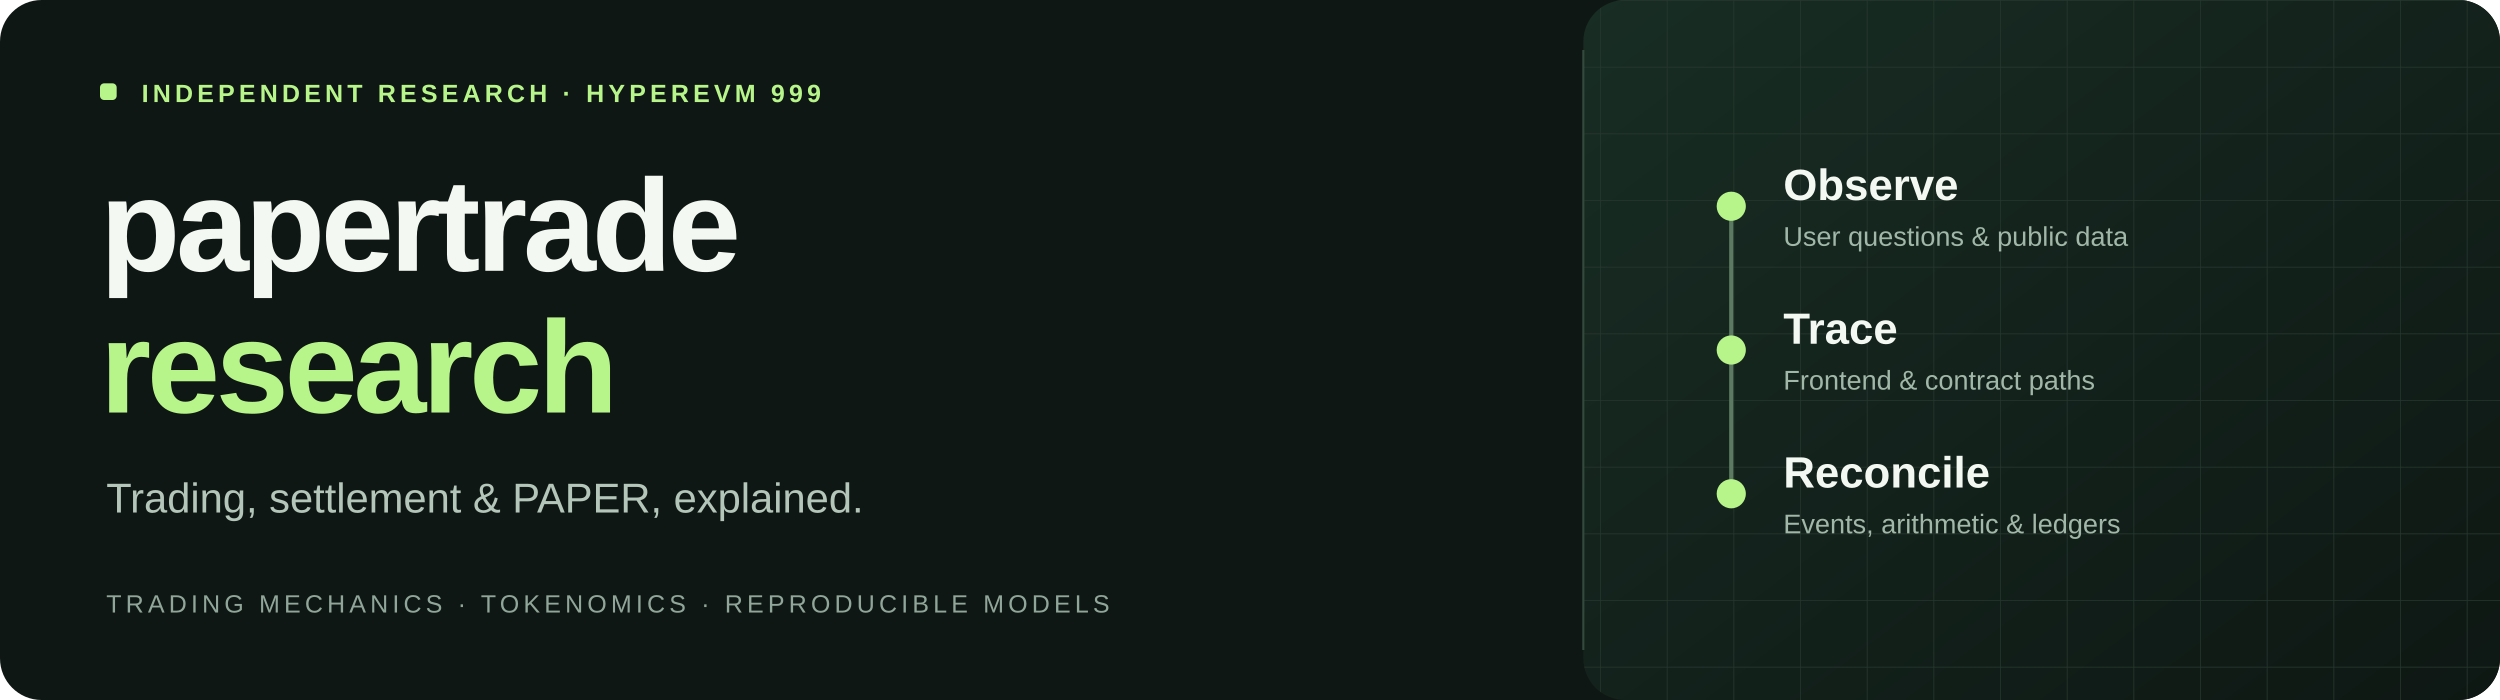
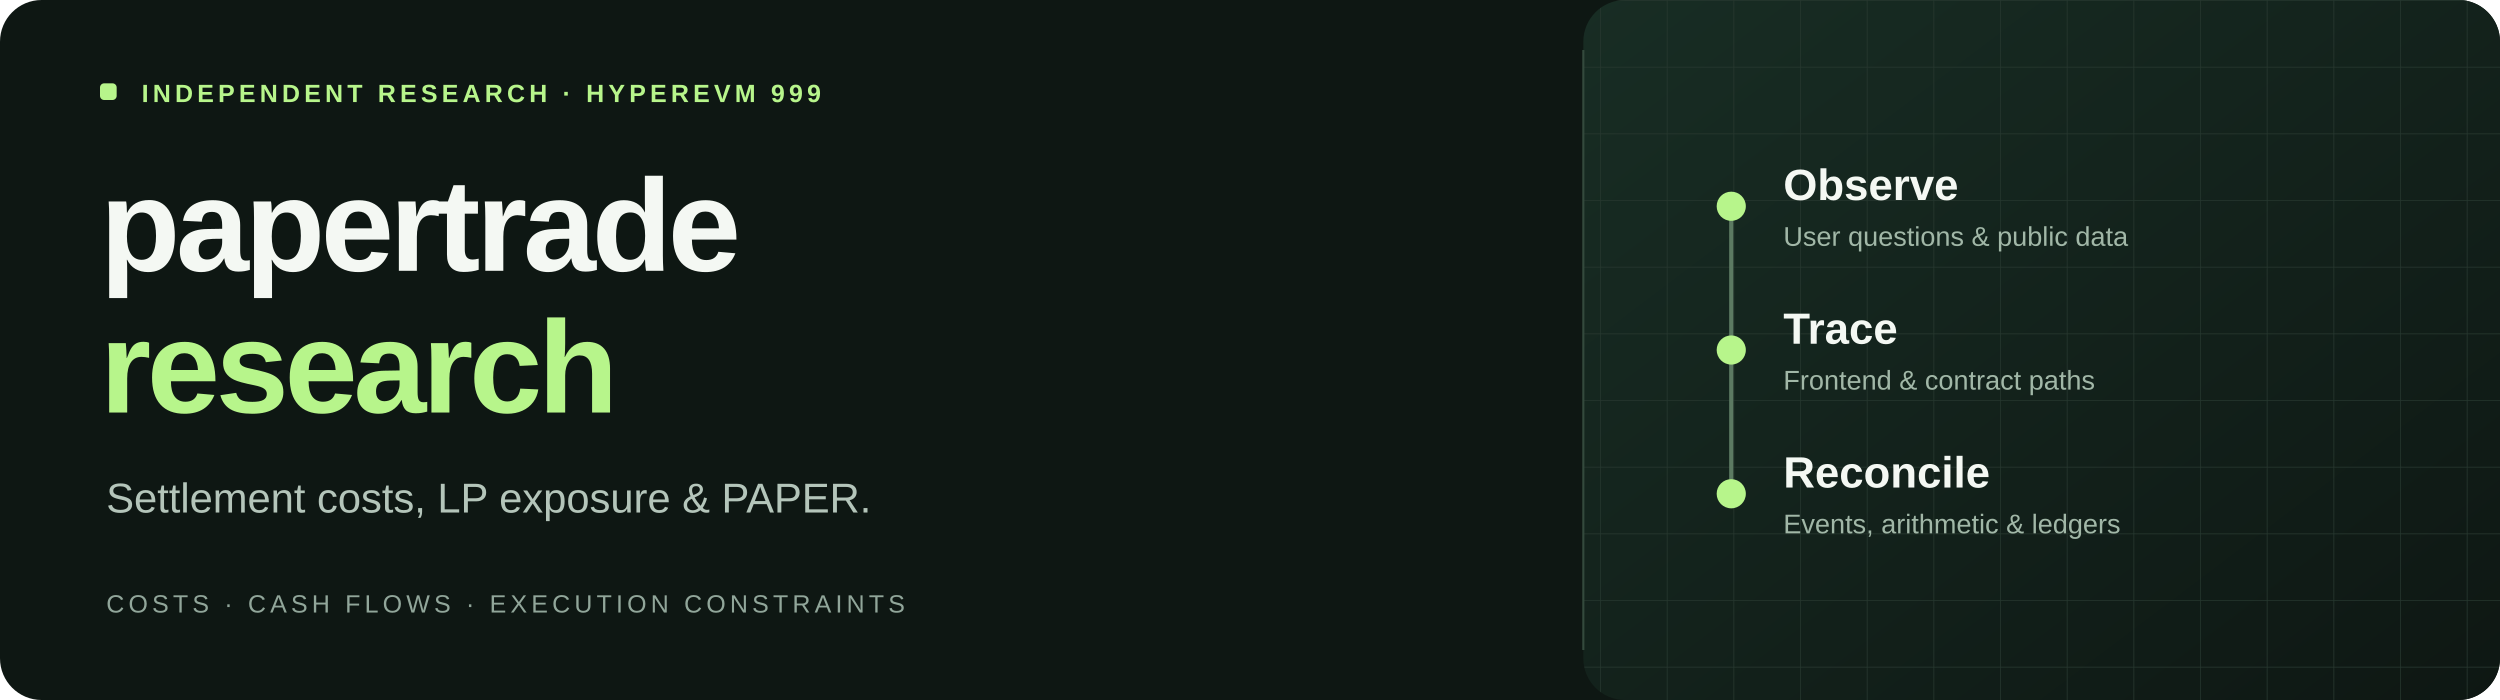
<svg xmlns="http://www.w3.org/2000/svg" width="1200" height="336" viewBox="0 0 1200 336" role="img" aria-labelledby="title desc">
  <defs>
    <pattern id="grid" width="32" height="32" patternUnits="userSpaceOnUse">
      <path d="M 32 0 L 0 0 0 32" fill="none" stroke="#26372f" stroke-width="0.7" />
    </pattern>
    <linearGradient id="glow" x1="0" y1="0" x2="1" y2="1">
      <stop offset="0" stop-color="#182d24" />
      <stop offset="1" stop-color="#0e1713" />
    </linearGradient>
  </defs>
  <rect width="1200" height="336" rx="20" fill="#0e1713" />
  <rect x="760" width="440" height="336" rx="20" fill="url(#glow)" />
  <rect x="760" width="440" height="336" rx="20" fill="url(#grid)" />
  <path d="M 760 24 V 312" stroke="#344a3d" />
  <g font-family="-apple-system, BlinkMacSystemFont, 'Segoe UI', Arial, sans-serif">
    <rect x="48" y="40" width="8" height="8" rx="2" fill="#b7f58b" />
    <text x="68" y="49" fill="#b7f58b" font-size="12" font-weight="600" letter-spacing="2">INDEPENDENT RESEARCH · HYPEREVM 999</text>
    <text x="48" y="130" fill="#f4f8f3" font-size="63" font-weight="700" letter-spacing="-2">papertrade</text>
    <text x="48" y="198" fill="#b7f58b" font-size="63" font-weight="700" letter-spacing="-2">research</text>
-     <text x="51" y="246" fill="#b4c5ba" font-size="20">Trading, settlement &amp; PAPER, explained.</text>
-     <text x="51" y="294" fill="#91a69a" font-size="12" letter-spacing="2">TRADING MECHANICS · TOKENOMICS · REPRODUCIBLE MODELS</text>
+     <text x="51" y="246" fill="#b4c5ba" font-size="20">Settlement costs, LP exposure &amp; PAPER.</text>
+     <text x="51" y="294" fill="#91a69a" font-size="12" letter-spacing="2">COSTS · CASH FLOWS · EXECUTION CONSTRAINTS</text>
    <path d="M 831 99 V 237" stroke="#5c7a62" stroke-width="2" />
    <g fill="#b7f58b">
      <circle cx="831" cy="99" r="7" />
      <circle cx="831" cy="168" r="7" />
      <circle cx="831" cy="237" r="7" />
    </g>
    <g fill="#f4f8f3" font-size="21" font-weight="600">
      <text x="856" y="96">Observe</text>
      <text x="856" y="165">Trace</text>
      <text x="856" y="234">Reconcile</text>
    </g>
    <g fill="#a1b7a7" font-size="13">
      <text x="856" y="118">User questions &amp; public data</text>
      <text x="856" y="187">Frontend &amp; contract paths</text>
      <text x="856" y="256">Events, arithmetic &amp; ledgers</text>
    </g>
  </g>
</svg>
